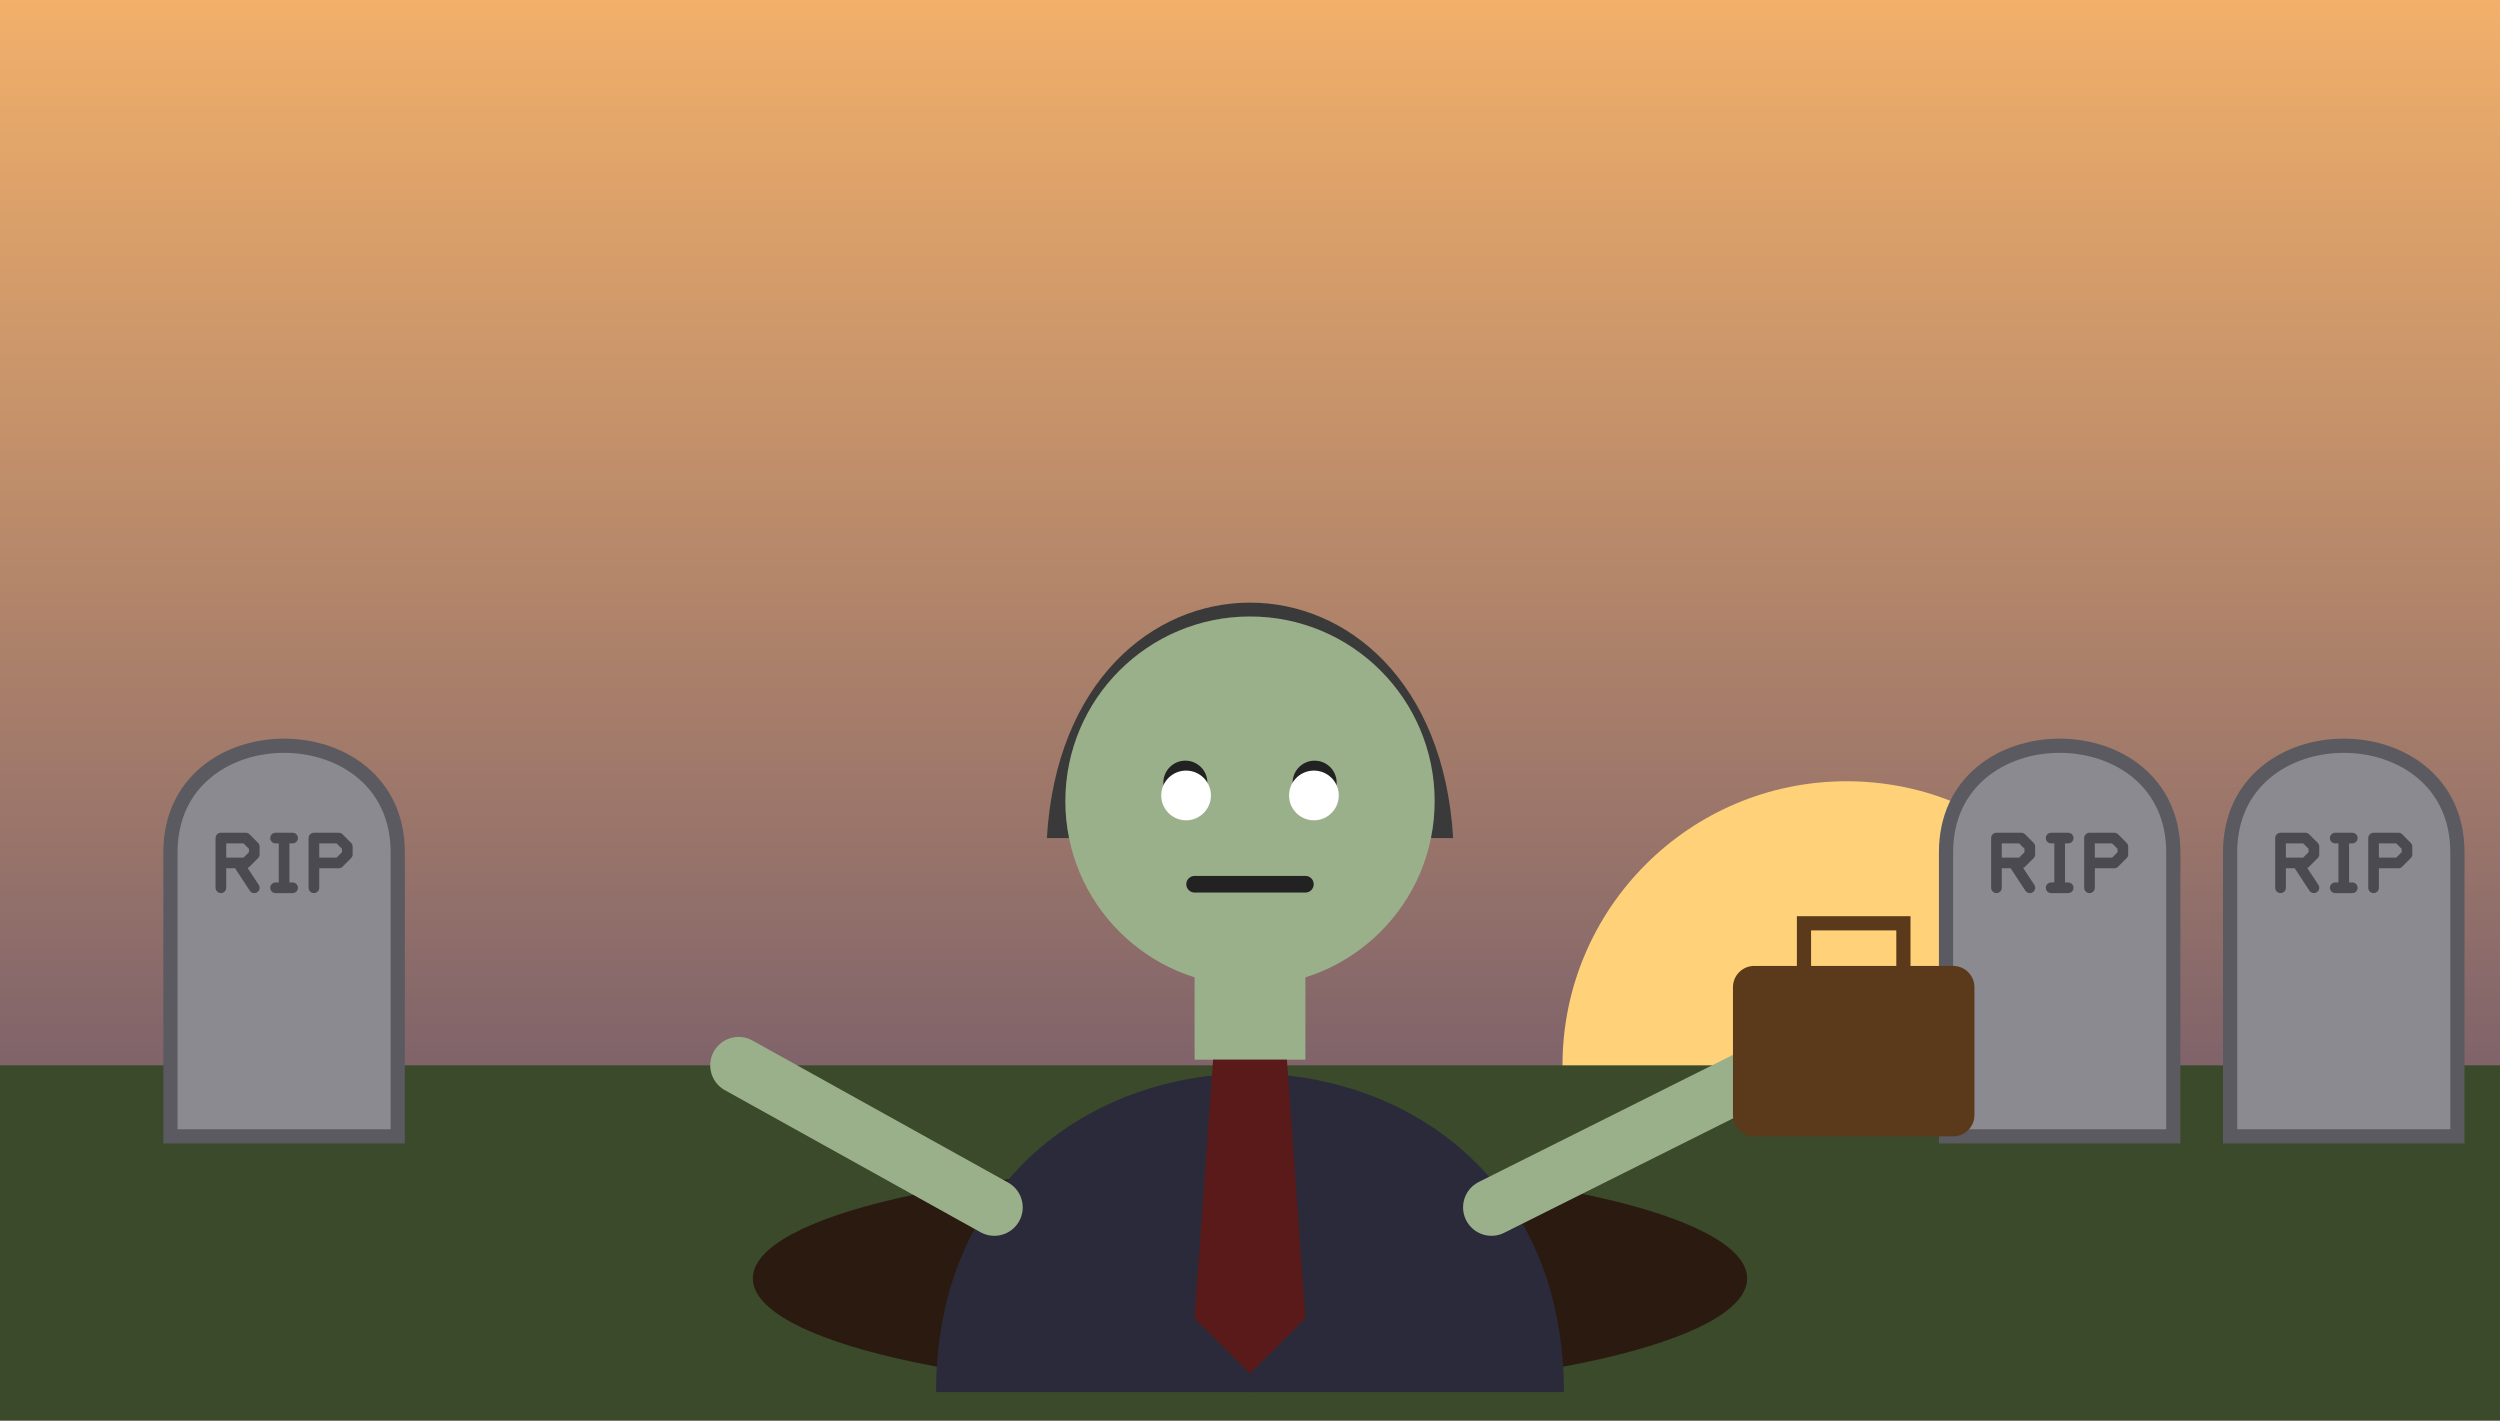
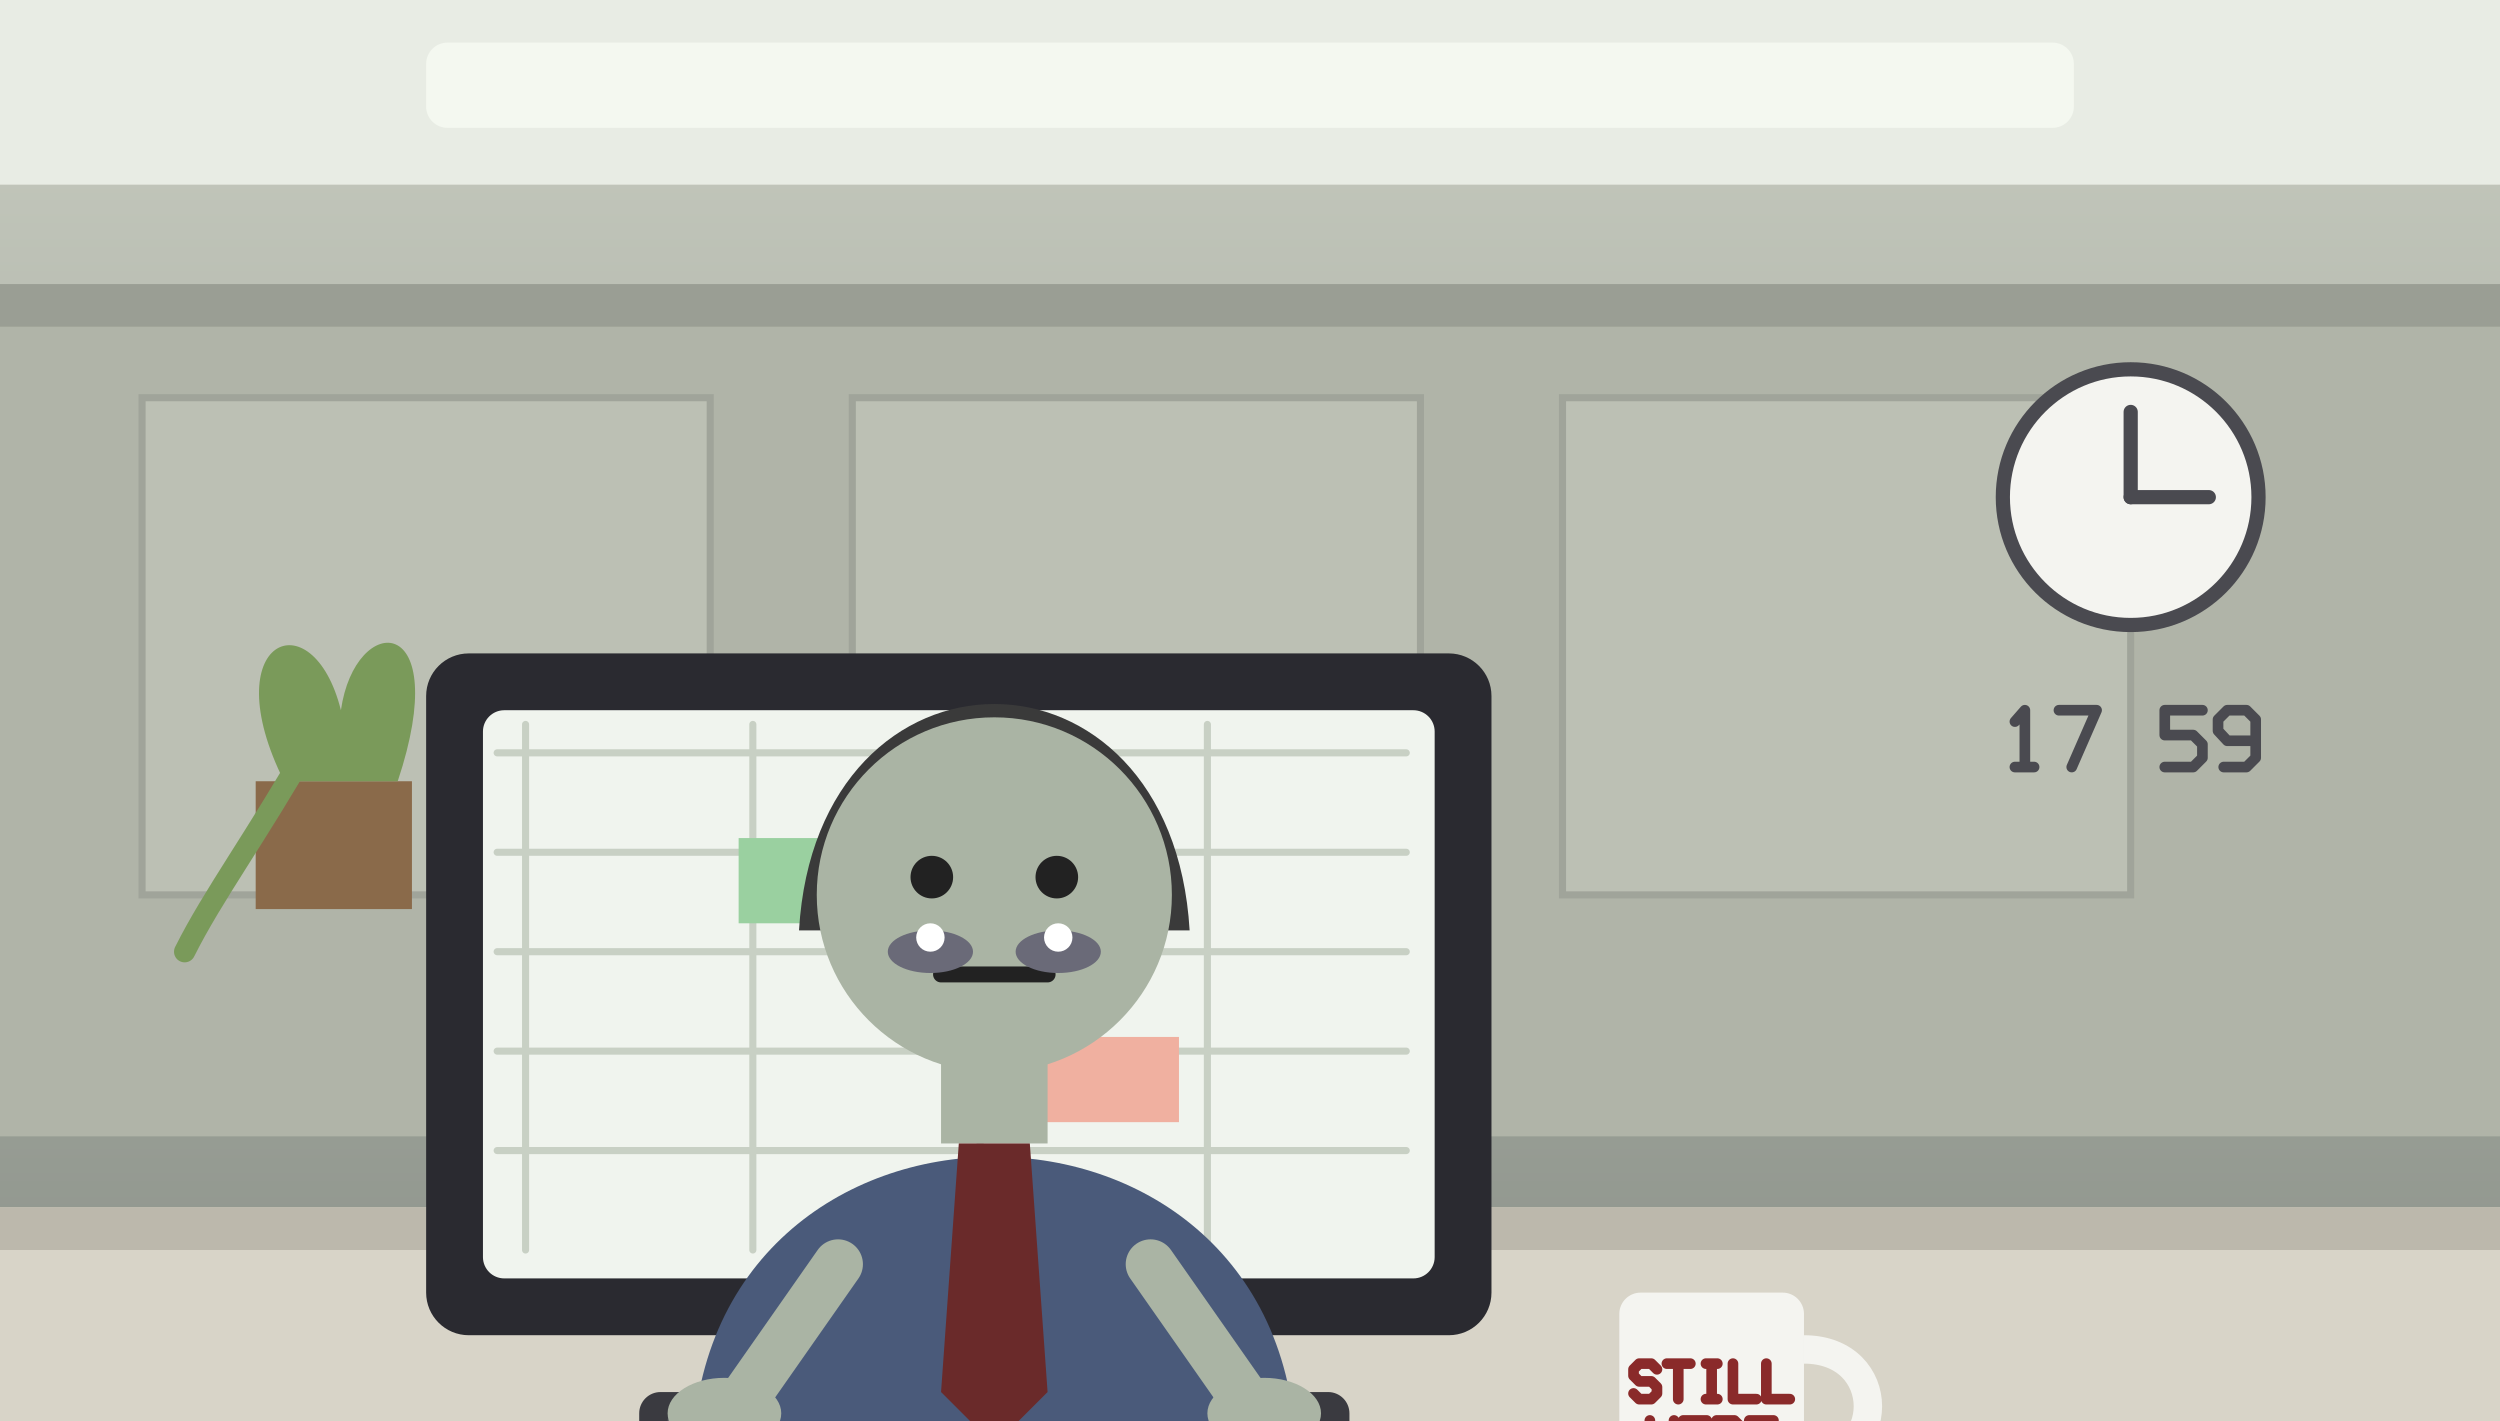
<svg xmlns="http://www.w3.org/2000/svg" viewBox="0 0 352 200" width="352" height="200">
  <defs>
    <linearGradient id="bg" x1="0" y1="0" x2="0" y2="1">
-       <stop offset="0.00" stop-color="#f2b06a" stop-opacity="1" />
-       <stop offset="1.00" stop-color="#5a4a6a" stop-opacity="1" />
+       <stop offset="0.00" stop-color="#c8ccc0" stop-opacity="1" />
+       <stop offset="1.00" stop-color="#8a9088" stop-opacity="1" />
    </linearGradient>
  </defs>
  <rect x="0" y="0" width="352" height="200" fill="url(#bg)" />
-   <circle cx="260.0" cy="150.0" r="40.0" fill="#ffd27a" />
-   <rect x="0" y="150" width="352" height="50" fill="#3a4a2a" />
-   <path d="M24 160 L24 120 C 24 100 56 100 56 120 L56 160 Z" fill="#8a8a90" stroke="#5a5a60" stroke-width="2" />
-   <path d="M31.1 125.0 L31.1 118.0 L34.6 118.0 L35.8 119.2 L35.8 120.3 L34.6 121.5 L31.1 121.5 M33.5 121.5 L35.8 125.0 M38.8 118.0 L41.2 118.0 M40.0 118.0 L40.0 125.0 M38.8 125.0 L41.2 125.0 M44.2 125.0 L44.2 118.0 L47.7 118.0 L48.9 119.2 L48.9 120.3 L47.7 121.5 L44.2 121.5 " fill="none" stroke="#4a4a50" stroke-width="1.5" stroke-linecap="round" stroke-linejoin="round" />
-   <path d="M274 160 L274 120 C 274 100 306 100 306 120 L306 160 Z" fill="#8a8a90" stroke="#5a5a60" stroke-width="2" />
-   <path d="M281.1 125.0 L281.1 118.0 L284.6 118.0 L285.8 119.2 L285.8 120.3 L284.6 121.5 L281.1 121.5 M283.5 121.5 L285.8 125.0 M288.8 118.0 L291.2 118.0 M290.0 118.0 L290.0 125.0 M288.8 125.0 L291.2 125.0 M294.2 125.0 L294.2 118.0 L297.7 118.0 L298.9 119.2 L298.9 120.3 L297.7 121.5 L294.2 121.5 " fill="none" stroke="#4a4a50" stroke-width="1.5" stroke-linecap="round" stroke-linejoin="round" />
-   <path d="M314 160 L314 120 C 314 100 346 100 346 120 L346 160 Z" fill="#8a8a90" stroke="#5a5a60" stroke-width="2" />
-   <path d="M321.1 125.0 L321.1 118.0 L324.6 118.0 L325.8 119.2 L325.8 120.3 L324.6 121.5 L321.1 121.5 M323.5 121.5 L325.8 125.0 M328.8 118.0 L331.2 118.0 M330.0 118.0 L330.0 125.0 M328.8 125.0 L331.2 125.0 M334.2 125.0 L334.2 118.0 L337.7 118.0 L338.9 119.2 L338.9 120.3 L337.7 121.5 L334.2 121.5 " fill="none" stroke="#4a4a50" stroke-width="1.5" stroke-linecap="round" stroke-linejoin="round" />
-   <ellipse cx="176.0" cy="180.0" rx="70.0" ry="16.0" fill="#2a1a10" />
-   <path d="M131.8 196.0 C 131.8 136.2 220.2 136.2 220.2 196.0 Z" fill="#2a2a3a" />
-   <rect x="168.2" y="133.6" width="15.6" height="15.6" fill="#9ab08a" />
-   <polygon points="170.8,149.2 181.2,149.2 183.8,185.6 176.0,193.4 168.2,185.6" fill="#5a1a1a" />
-   <path d="M147.4 118.0 C 150.0 73.8 202.0 73.8 204.6 118.0 Z" fill="#3a3a3a" />
-   <circle cx="176.0" cy="112.8" r="26.0" fill="#9ab08a" />
-   <circle cx="166.9" cy="110.2" r="3.1" fill="#222" />
-   <circle cx="185.1" cy="110.2" r="3.1" fill="#222" />
-   <path d="M168.2 124.5 L 183.8 124.5" fill="none" stroke="#222" stroke-width="2.34" stroke-linecap="round" stroke-linejoin="round" />
-   <circle cx="167.0" cy="112.0" r="3.5" fill="#ffffff" />
-   <circle cx="185.0" cy="112.0" r="3.5" fill="#ffffff" />
-   <path d="M210 170 L250 150" fill="none" stroke="#9ab08a" stroke-width="8" stroke-linecap="round" stroke-linejoin="round" />
-   <rect x="244" y="136" width="34" height="24" fill="#5a3a1a" rx="3" />
-   <rect x="254" y="130" width="14" height="8" fill="none" stroke="#5a3a1a" stroke-width="2" />
-   <path d="M140 170 L104 150" fill="none" stroke="#9ab08a" stroke-width="8" stroke-linecap="round" stroke-linejoin="round" />
+   <rect x="0" y="0" width="352" height="26" fill="#e8ece4" />
+   <rect x="60" y="6" width="232" height="12" fill="#f4f8f0" rx="3" />
+   <rect x="0" y="40" width="352" height="120" fill="#b0b4a8" />
+   <rect x="0" y="40" width="352" height="6" fill="#9a9e94" />
+   <rect x="20" y="56" width="80" height="70" fill="#bcc0b4" stroke="#a0a49a" stroke-width="1" />
+   <rect x="120" y="56" width="80" height="70" fill="#bcc0b4" stroke="#a0a49a" stroke-width="1" />
+   <rect x="220" y="56" width="80" height="70" fill="#bcc0b4" stroke="#a0a49a" stroke-width="1" />
+   <circle cx="300.0" cy="70.0" r="18.0" fill="#f4f4f0" stroke="#4a4a50" stroke-width="2" />
+   <path d="M300 70 L300 58" fill="none" stroke="#4a4a50" stroke-width="2" stroke-linecap="round" stroke-linejoin="round" />
+   <path d="M300 70 L311 70" fill="none" stroke="#4a4a50" stroke-width="2" stroke-linecap="round" stroke-linejoin="round" />
+   <path d="M283.7 101.6 L285.1 100.0 L285.1 108.0 M283.7 108.0 L286.4 108.0 M289.9 100.0 L295.2 100.0 L291.7 108.0 M310.1 100.0 L304.8 100.0 L304.8 103.5 L308.8 103.5 L310.1 104.8 L310.1 106.7 L308.8 108.0 L304.8 108.0 M317.6 104.3 L313.6 104.3 L312.3 102.9 L312.3 101.3 L313.6 100.0 L316.3 100.0 L317.6 101.3 L317.6 106.7 L316.3 108.0 L313.1 108.0 " fill="none" stroke="#4a4a50" stroke-width="1.5" stroke-linecap="round" stroke-linejoin="round" />
+   <rect x="36" y="110" width="22" height="18" fill="#8a6a4a" />
+   <path d="M40 110 C 30 90 44 84 48 100 C 50 86 64 86 56 110 Z" fill="#7a9a5a" />
+   <path d="M44 104 C 36 118 30 126 26 134" fill="none" stroke="#7a9a5a" stroke-width="3" stroke-linecap="round" />
+   <rect x="0" y="170" width="352" height="60" fill="#d8d4c8" />
+   <rect x="0" y="170" width="352" height="6" fill="#bcb8ac" />
+   <rect x="60" y="92" width="150" height="96" fill="#2a2a30" rx="6" />
+   <rect x="68" y="100" width="134" height="80" fill="#f0f4ee" rx="3" />
+   <rect x="125.0" y="188" width="20" height="16" fill="#2a2a30" />
+   <rect x="105.0" y="202" width="60" height="6" fill="#2a2a30" rx="3" />
+   <path d="M70 106 L198 106" fill="none" stroke="#c8d0c4" stroke-width="1" stroke-linecap="round" stroke-linejoin="round" />
+   <path d="M70 120 L198 120" fill="none" stroke="#c8d0c4" stroke-width="1" stroke-linecap="round" stroke-linejoin="round" />
+   <path d="M70 134 L198 134" fill="none" stroke="#c8d0c4" stroke-width="1" stroke-linecap="round" stroke-linejoin="round" />
+   <path d="M70 148 L198 148" fill="none" stroke="#c8d0c4" stroke-width="1" stroke-linecap="round" stroke-linejoin="round" />
+   <path d="M70 162 L198 162" fill="none" stroke="#c8d0c4" stroke-width="1" stroke-linecap="round" stroke-linejoin="round" />
+   <path d="M74 102 L74 176" fill="none" stroke="#c8d0c4" stroke-width="1" stroke-linecap="round" stroke-linejoin="round" />
+   <path d="M106 102 L106 176" fill="none" stroke="#c8d0c4" stroke-width="1" stroke-linecap="round" stroke-linejoin="round" />
+   <path d="M138 102 L138 176" fill="none" stroke="#c8d0c4" stroke-width="1" stroke-linecap="round" stroke-linejoin="round" />
+   <path d="M170 102 L170 176" fill="none" stroke="#c8d0c4" stroke-width="1" stroke-linecap="round" stroke-linejoin="round" />
+   <rect x="104" y="118" width="30" height="12" fill="#9ad0a0" />
+   <rect x="136" y="146" width="30" height="12" fill="#f0b0a0" />
+   <rect x="90" y="196" width="100" height="14" fill="#3a3a40" rx="3" />
+   <rect x="94.0" y="199" width="7" height="8" fill="#5a5a62" rx="1" />
+   <rect x="104.5" y="199" width="7" height="8" fill="#5a5a62" rx="1" />
+   <rect x="115.0" y="199" width="7" height="8" fill="#5a5a62" rx="1" />
+   <rect x="125.5" y="199" width="7" height="8" fill="#5a5a62" rx="1" />
+   <rect x="136.0" y="199" width="7" height="8" fill="#5a5a62" rx="1" />
+   <rect x="146.5" y="199" width="7" height="8" fill="#5a5a62" rx="1" />
+   <rect x="157.0" y="199" width="7" height="8" fill="#5a5a62" rx="1" />
+   <rect x="167.5" y="199" width="7" height="8" fill="#5a5a62" rx="1" />
+   <rect x="178.0" y="199" width="7" height="8" fill="#5a5a62" rx="1" />
+   <rect x="228" y="182" width="26" height="28" fill="#f4f4f0" rx="3" />
+   <path d="M254 190 C 266 190 266 206 254 206" fill="none" stroke="#f4f4f0" stroke-width="4" />
+   <path d="M233.3 192.8 L232.5 192.0 L230.8 192.0 L230.0 192.8 L230.0 193.7 L230.8 194.5 L232.5 194.5 L233.3 195.3 L233.3 196.2 L232.5 197.0 L230.8 197.0 L230.0 196.2 M234.7 192.0 L238.0 192.0 M236.3 192.0 L236.3 197.0 M240.2 192.0 L241.8 192.0 M241.0 192.0 L241.0 197.0 M240.2 197.0 L241.8 197.0 M244.0 192.0 L244.0 197.0 L247.3 197.0 M248.7 192.0 L248.7 197.0 L252.0 197.0 " fill="none" stroke="#8a2a2a" stroke-width="1.5" stroke-linecap="round" stroke-linejoin="round" />
+   <path d="M232.3 200.0 L232.3 205.0 M235.7 200.0 L235.7 205.0 M232.3 202.5 L235.7 202.5 M240.3 200.0 L237.0 200.0 L237.0 205.0 L240.3 205.0 M237.0 202.5 L239.5 202.5 M241.7 205.0 L241.7 200.0 L244.2 200.0 L245.0 200.8 L245.0 201.7 L244.2 202.5 L241.7 202.5 M243.3 202.5 L245.0 205.0 M249.7 200.0 L246.3 200.0 L246.3 205.0 L249.7 205.0 M246.3 202.5 L248.8 202.5 " fill="none" stroke="#8a2a2a" stroke-width="1.5" stroke-linecap="round" stroke-linejoin="round" />
+   <path d="M97.5 206.0 C 97.5 148.5 182.5 148.5 182.5 206.0 Z" fill="#4a5a7a" />
+   <rect x="132.5" y="146.0" width="15.0" height="15.0" fill="#aab4a4" />
+   <polygon points="135.0,161.0 145.0,161.0 147.5,196.0 140.0,203.5 132.5,196.0" fill="#6a2a2a" />
+   <path d="M112.5 131.0 C 115.0 88.5 165.0 88.5 167.5 131.0 Z" fill="#3a3a3a" />
+   <circle cx="140.0" cy="126.0" r="25.0" fill="#aab4a4" />
+   <circle cx="131.2" cy="123.5" r="3.0" fill="#222" />
+   <circle cx="148.8" cy="123.5" r="3.0" fill="#222" />
+   <path d="M132.5 137.2 L 147.5 137.2" fill="none" stroke="#222" stroke-width="2.25" stroke-linecap="round" stroke-linejoin="round" />
+   <ellipse cx="131.0" cy="134.0" rx="6.0" ry="3.0" fill="#6a6a78" />
+   <ellipse cx="149.0" cy="134.0" rx="6.0" ry="3.0" fill="#6a6a78" />
+   <circle cx="131.0" cy="132.0" r="2.0" fill="#ffffff" />
+   <circle cx="149.0" cy="132.0" r="2.0" fill="#ffffff" />
+   <path d="M118 178 L104 198" fill="none" stroke="#aab4a4" stroke-width="7" stroke-linecap="round" stroke-linejoin="round" />
+   <path d="M162 178 L176 198" fill="none" stroke="#aab4a4" stroke-width="7" stroke-linecap="round" stroke-linejoin="round" />
+   <ellipse cx="102.0" cy="199.0" rx="8.0" ry="5.0" fill="#aab4a4" />
+   <ellipse cx="178.0" cy="199.0" rx="8.0" ry="5.0" fill="#aab4a4" />
</svg>
